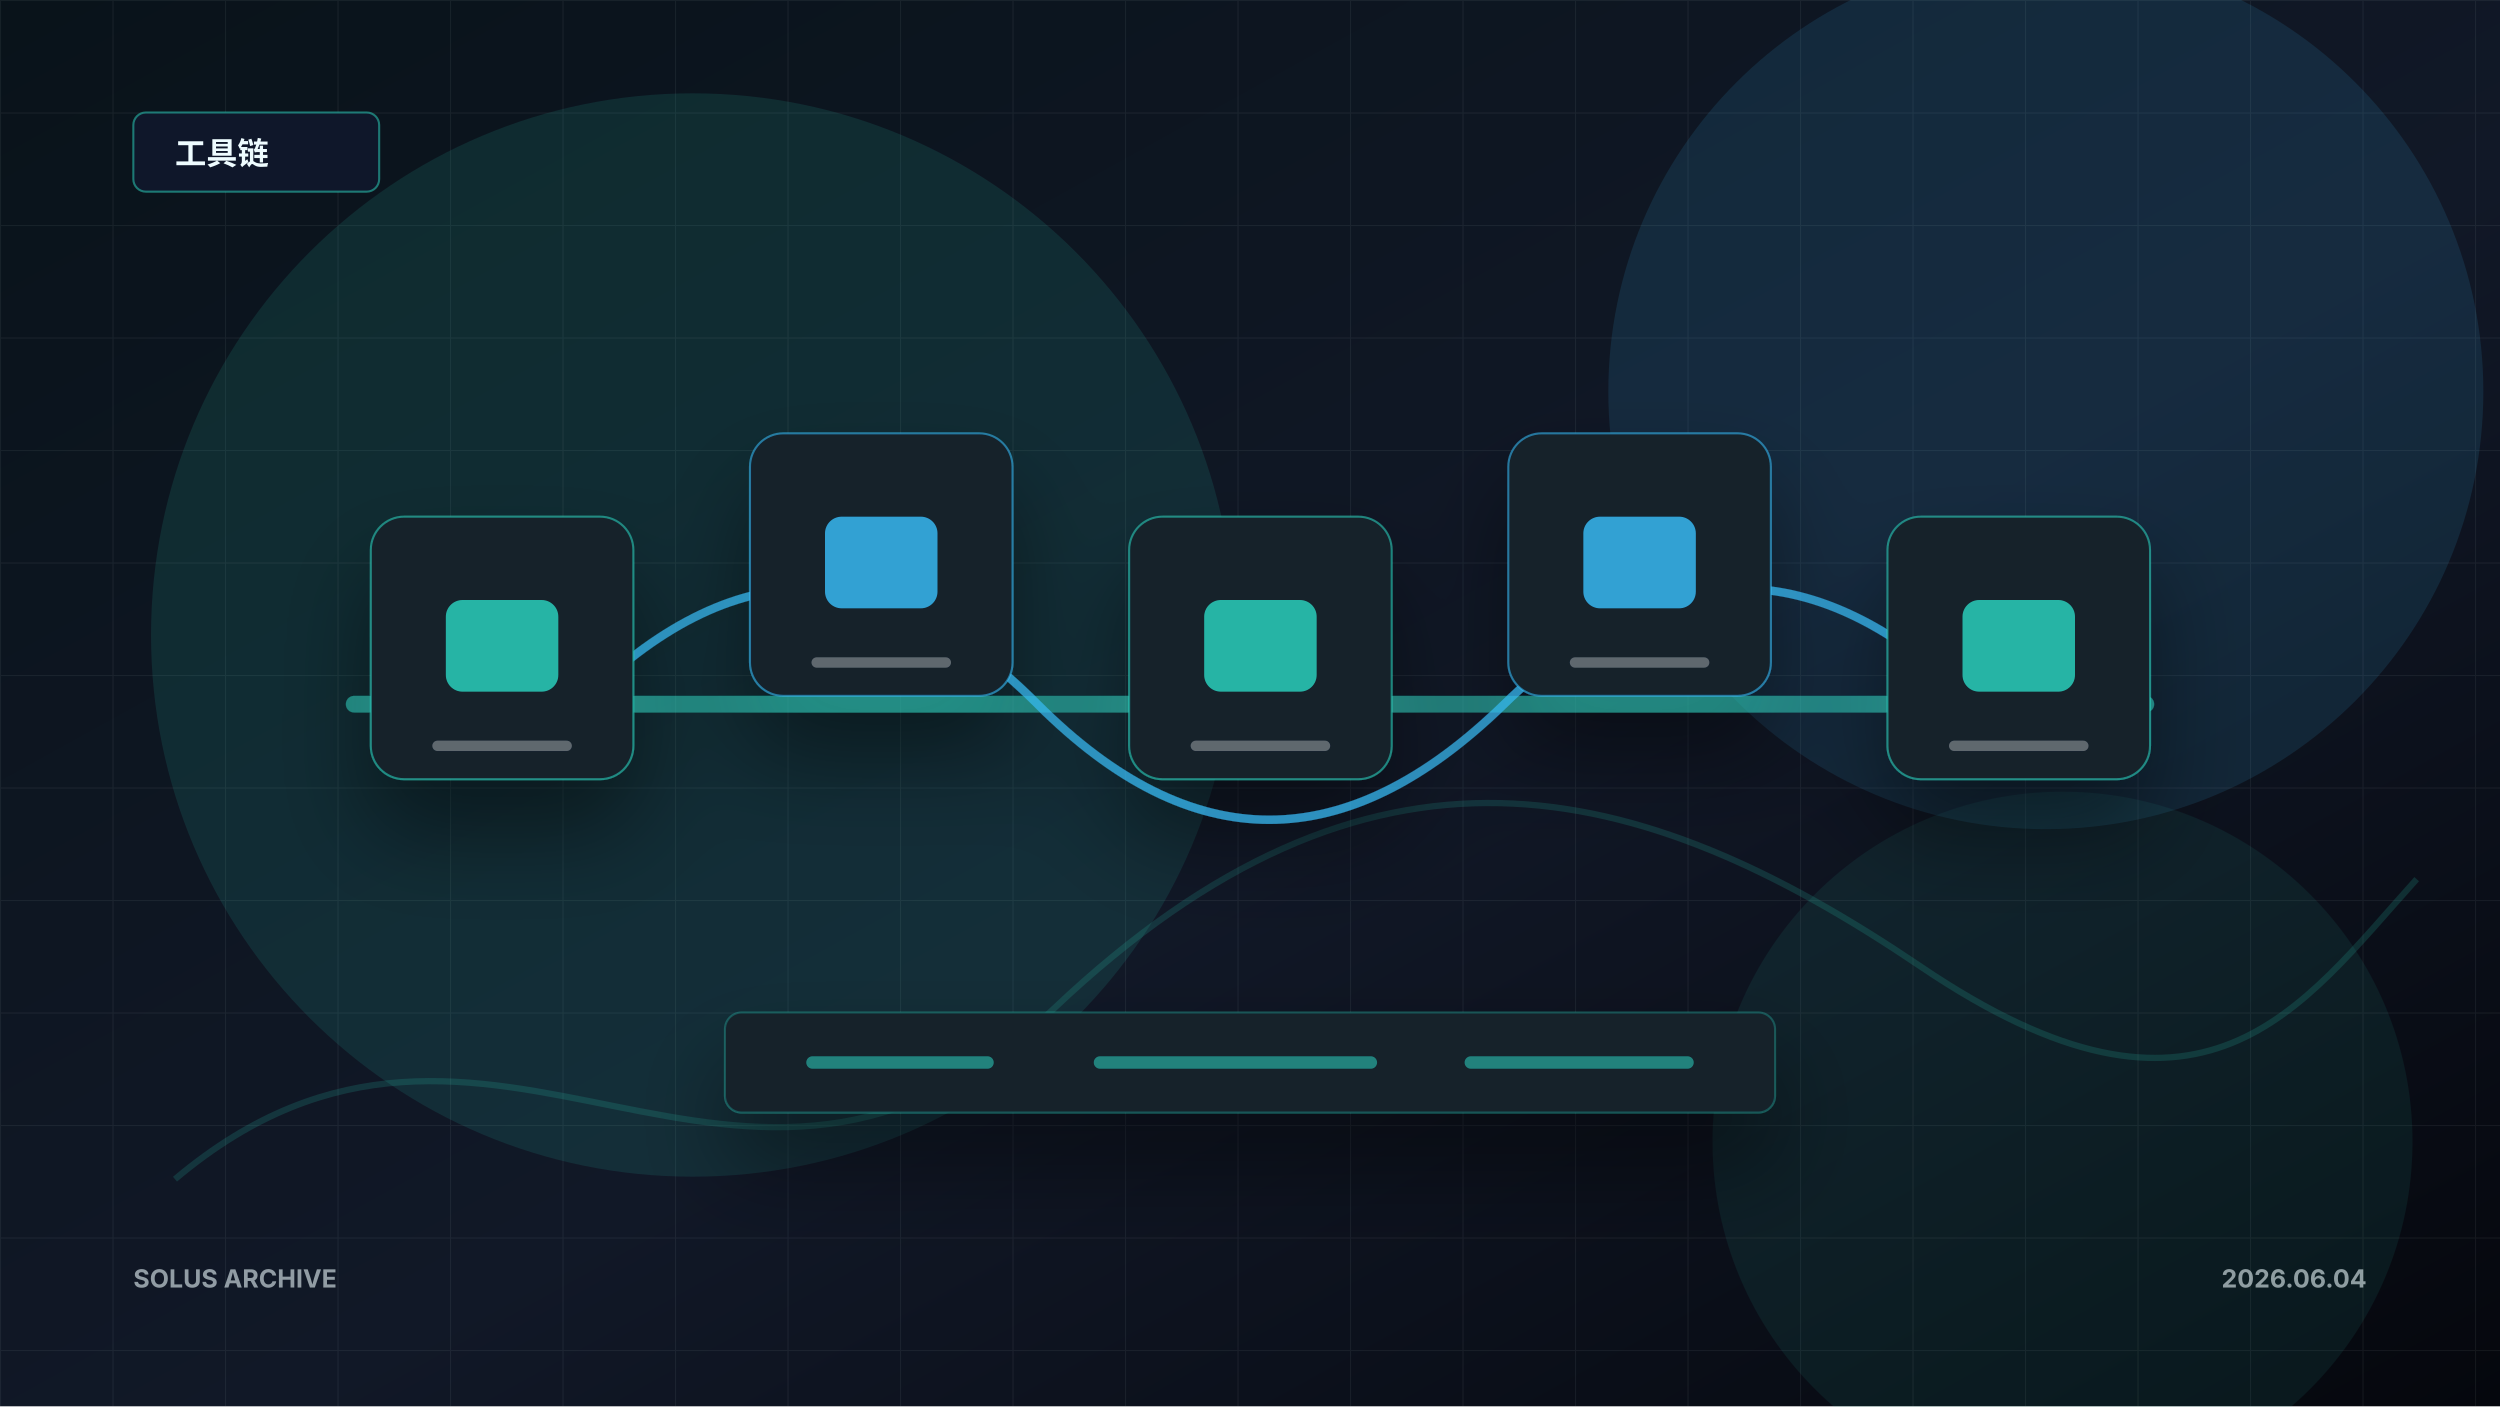
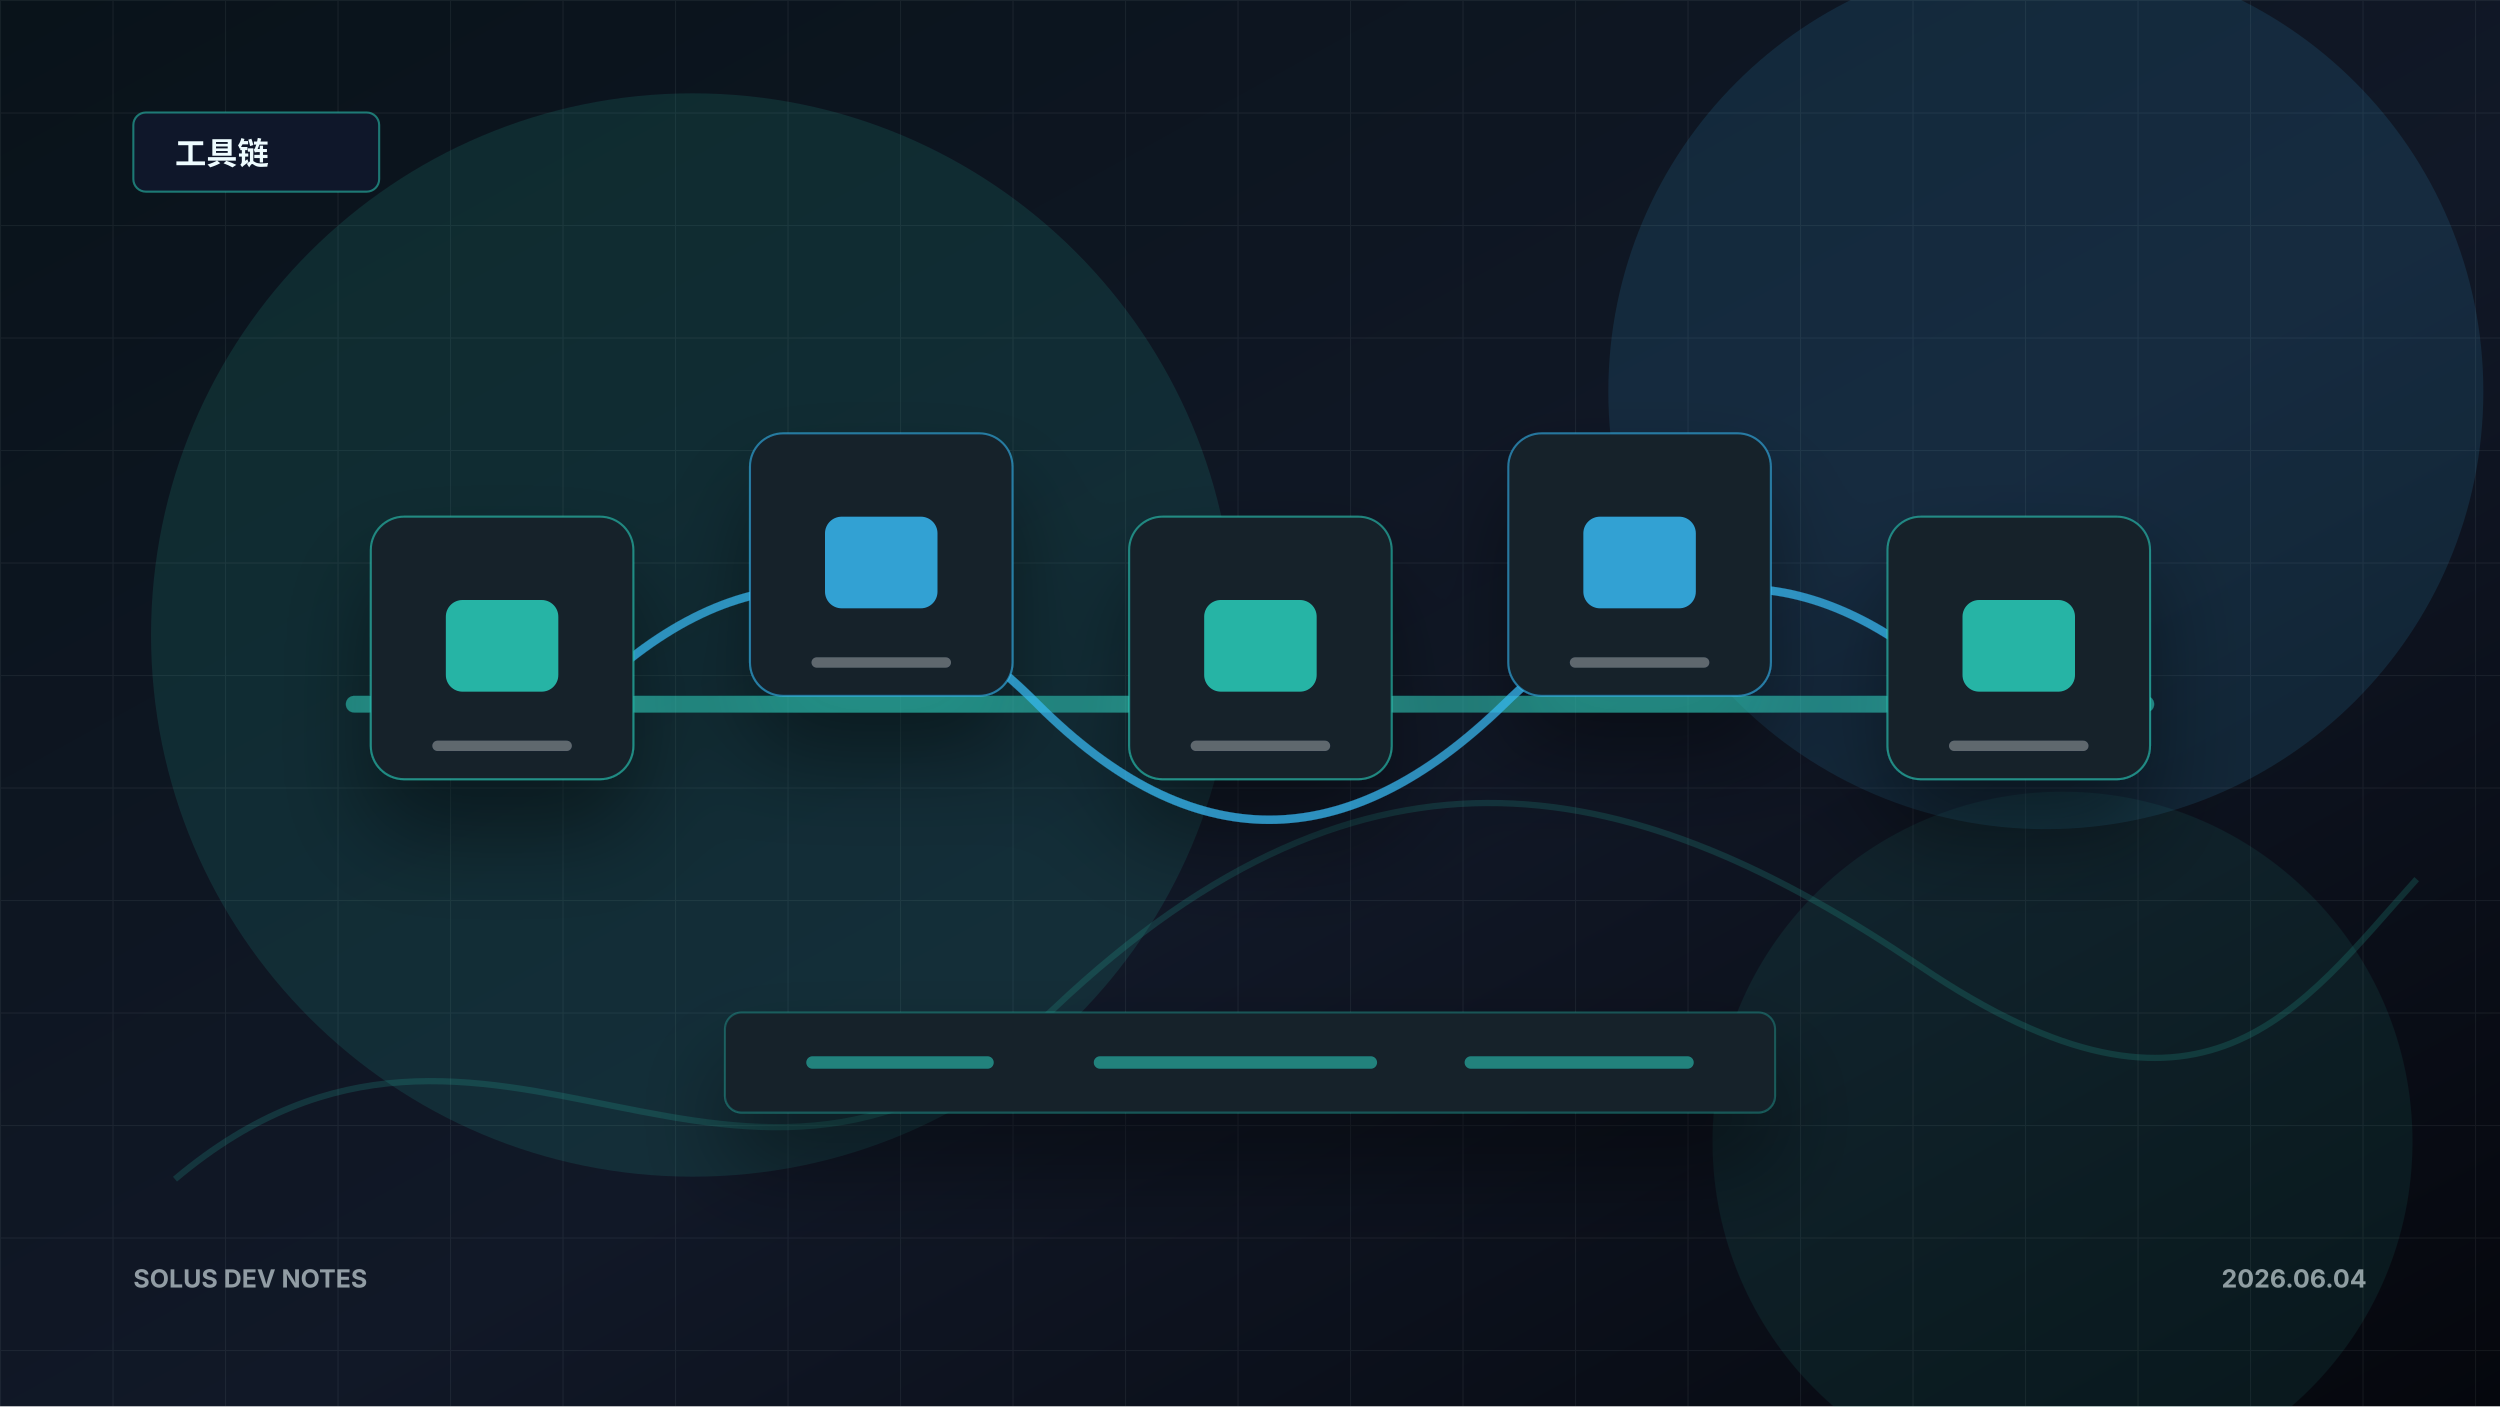
<svg xmlns="http://www.w3.org/2000/svg" viewBox="0 0 1200 675" role="img" aria-label="小团队游戏项目的工具链原则">
  <defs>
    <linearGradient id="bg" x1="0" y1="0" x2="1" y2="1">
      <stop offset="0" stop-color="#09131a" />
      <stop offset=".56" stop-color="#111827" />
      <stop offset="1" stop-color="#05070d" />
    </linearGradient>
    <radialGradient id="sphere" cx=".34" cy=".25" r=".74">
      <stop offset="0" stop-color="#eefcff" />
      <stop offset=".38" stop-color="#2dd4bf" />
      <stop offset="1" stop-color="#38bdf8" />
    </radialGradient>
    <pattern id="grid" width="54" height="54" patternUnits="userSpaceOnUse">
      <path d="M54 0H0v54" fill="none" stroke="#eefcff" stroke-opacity=".06" />
    </pattern>
    <filter id="shadow" x="-40%" y="-40%" width="180%" height="180%">
      <feDropShadow dx="0" dy="26" stdDeviation="22" flood-color="#000" flood-opacity=".42" />
    </filter>
  </defs>
  <rect width="1200" height="675" fill="url(#bg)" />
  <rect width="1200" height="675" fill="url(#grid)" />
  <circle cx="332.5" cy="304.8" r="260" fill="#2dd4bf" opacity=".12" />
  <circle cx="982" cy="188" r="210" fill="#38bdf8" opacity=".12" />
  <circle cx="990" cy="548" r="168" fill="#2dd4bf" opacity=".08" />
  <path d="M84 566C236 438 354 628 506 484s280-112 416-20 182 20 238-42" fill="none" stroke="#2dd4bf" stroke-opacity=".16" stroke-width="3" />
  <g filter="url(#shadow)">
    <path d="M170 338h860" stroke="#2dd4bf" stroke-width="8" stroke-linecap="round" opacity=".5" />
    <path d="M278 338c74-74 146-74 220 0s148 74 224 0 150-74 226 0" fill="none" stroke="#38bdf8" stroke-width="4" opacity=".68" />
    <g>
      <rect x="178" y="248" width="126" height="126" rx="16" fill="#13202b" stroke="#2dd4bf" stroke-opacity=".56" />
      <rect x="214" y="288" width="54" height="44" rx="8" fill="#2dd4bf" opacity=".82" />
      <path d="M210 358h62" stroke="#fff" stroke-opacity=".32" stroke-width="5" stroke-linecap="round" />
    </g>
    <g>
      <rect x="360" y="208" width="126" height="126" rx="16" fill="#13202b" stroke="#38bdf8" stroke-opacity=".56" />
      <rect x="396" y="248" width="54" height="44" rx="8" fill="#38bdf8" opacity=".82" />
      <path d="M392 318h62" stroke="#fff" stroke-opacity=".32" stroke-width="5" stroke-linecap="round" />
    </g>
    <g>
      <rect x="542" y="248" width="126" height="126" rx="16" fill="#13202b" stroke="#2dd4bf" stroke-opacity=".56" />
      <rect x="578" y="288" width="54" height="44" rx="8" fill="#2dd4bf" opacity=".82" />
      <path d="M574 358h62" stroke="#fff" stroke-opacity=".32" stroke-width="5" stroke-linecap="round" />
    </g>
    <g>
      <rect x="724" y="208" width="126" height="126" rx="16" fill="#13202b" stroke="#38bdf8" stroke-opacity=".56" />
      <rect x="760" y="248" width="54" height="44" rx="8" fill="#38bdf8" opacity=".82" />
      <path d="M756 318h62" stroke="#fff" stroke-opacity=".32" stroke-width="5" stroke-linecap="round" />
    </g>
    <g>
      <rect x="906" y="248" width="126" height="126" rx="16" fill="#13202b" stroke="#2dd4bf" stroke-opacity=".56" />
      <rect x="942" y="288" width="54" height="44" rx="8" fill="#2dd4bf" opacity=".82" />
      <path d="M938 358h62" stroke="#fff" stroke-opacity=".32" stroke-width="5" stroke-linecap="round" />
    </g>
    <rect x="348" y="486" width="504" height="48" rx="8" fill="#13202b" stroke="#2dd4bf" stroke-opacity=".3" />
    <path d="M390 510h84M528 510h130M706 510h104" stroke="#2dd4bf" stroke-width="6" stroke-linecap="round" opacity=".55" />
  </g>
  <g>
    <rect x="64" y="54" width="118" height="38" rx="6" fill="#0f172a" stroke="#2dd4bf" stroke-opacity=".52" />
    <text x="84" y="79" fill="#eefcff" font-size="15" font-weight="700" font-family="Inter, Microsoft YaHei, Arial">工具链</text>
-     <text x="64" y="618" fill="#eefcff" font-size="12" font-weight="700" opacity=".58" font-family="Inter, Arial">SOLUS ARCHIVE</text>
+     <text x="64" y="618" fill="#eefcff" font-size="12" font-weight="700" opacity=".58" font-family="Inter, Arial">SOLUS DEV NOTES</text>
    <text x="1136" y="618" text-anchor="end" fill="#eefcff" font-size="12" font-weight="700" opacity=".58" font-family="Inter, Arial">2026.06.04</text>
  </g>
</svg>
